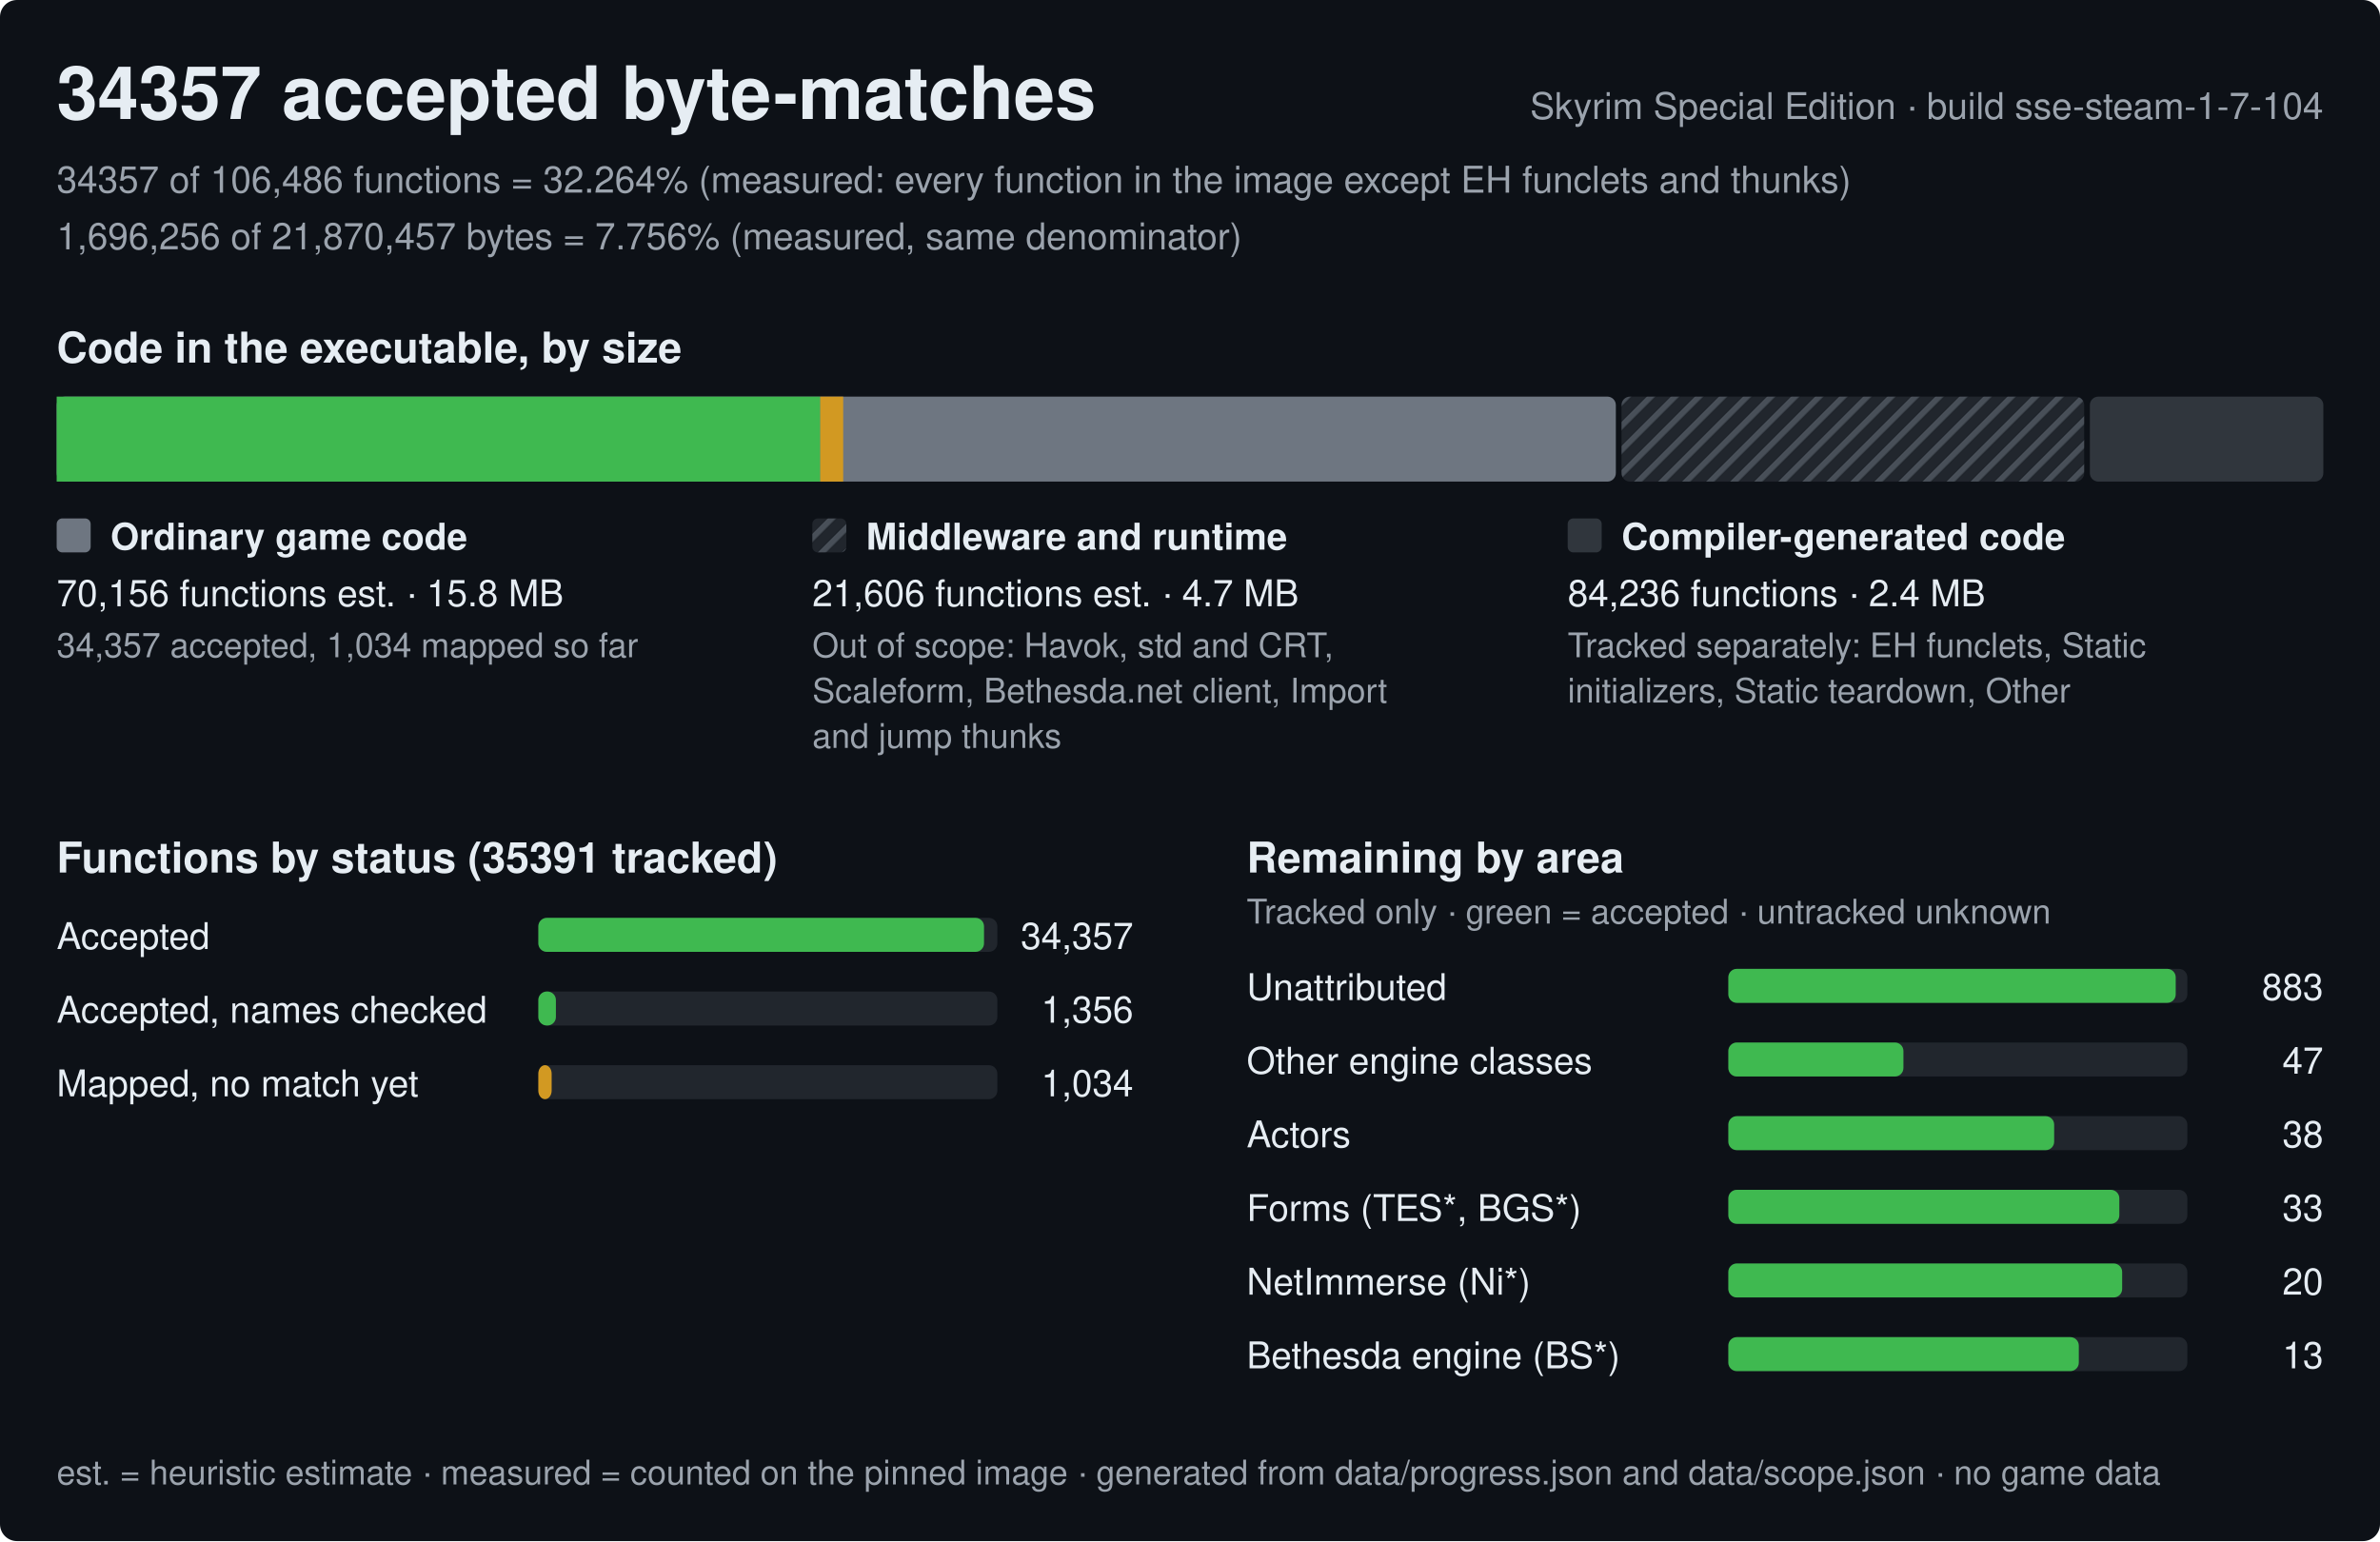
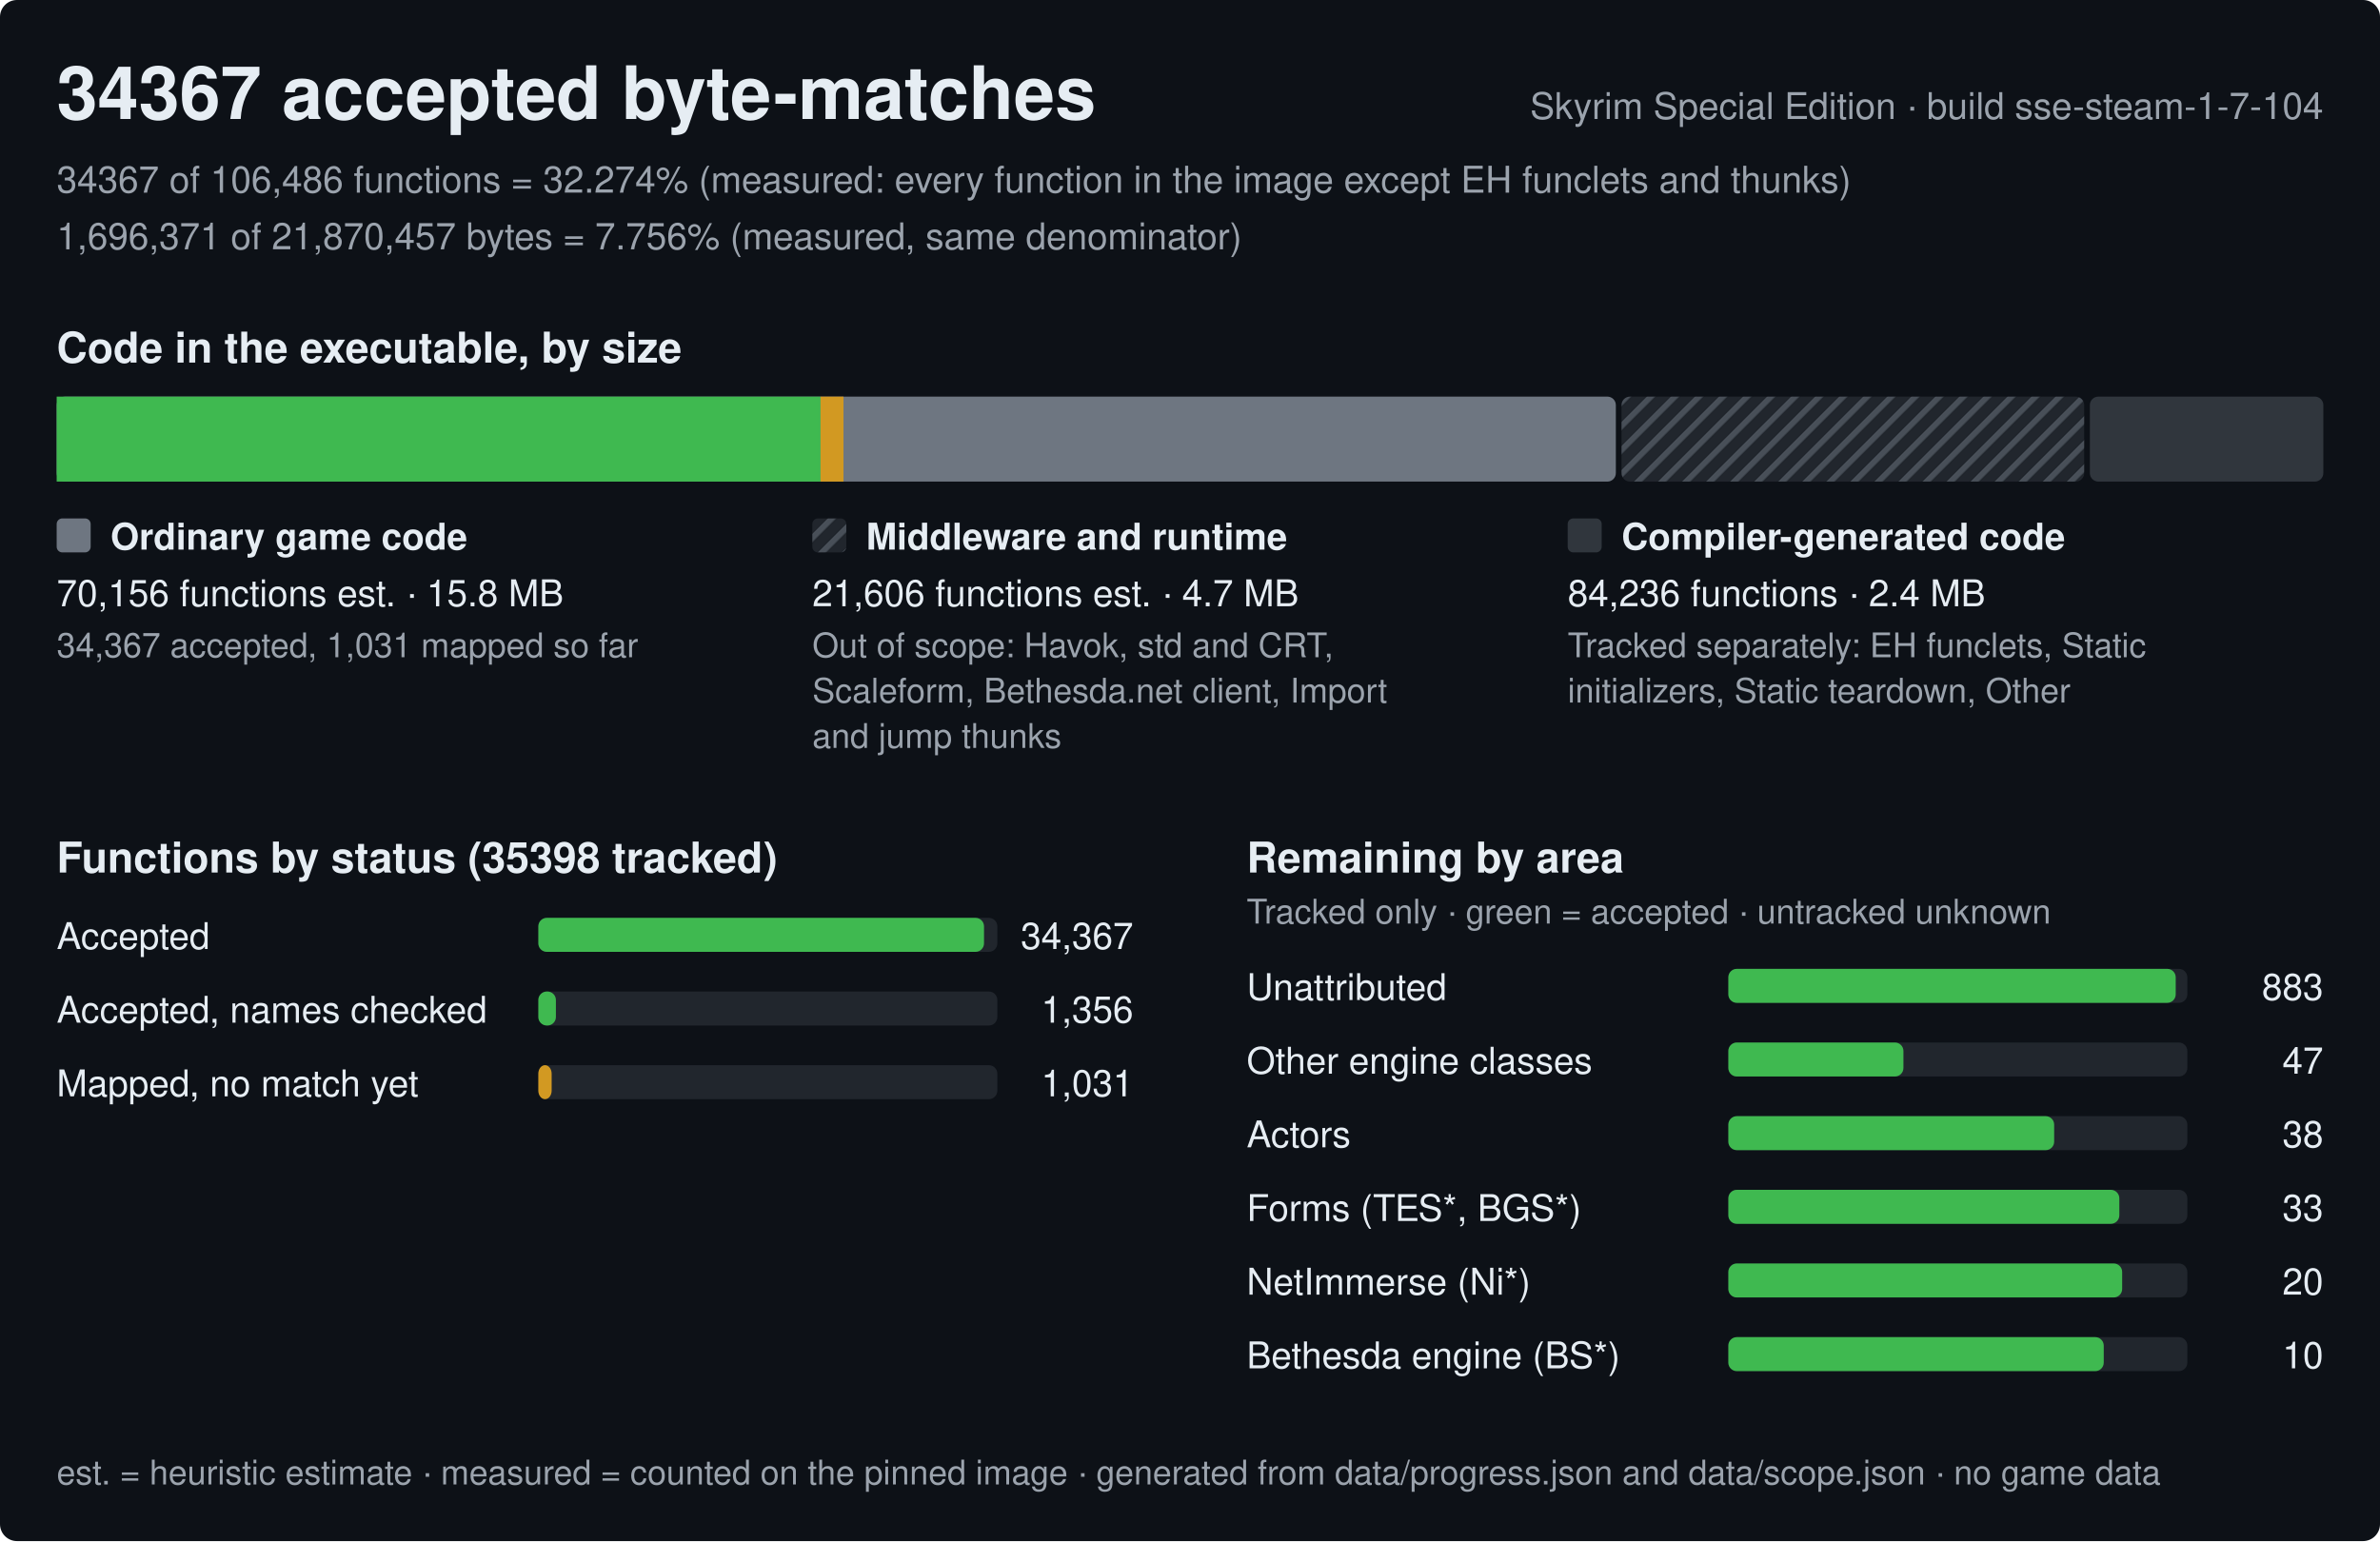
<svg xmlns="http://www.w3.org/2000/svg" width="840" height="544" viewBox="0 0 840 544" role="img" aria-label="Progress of the Skyrim Special Edition byte-matching reconstruction, build sse-steam-1-7-104">
  <style>text{font-family:-apple-system,BlinkMacSystemFont,'Segoe UI',Helvetica,Arial,sans-serif;fill:#e6edf3;white-space:pre}.h{font-size:26px;font-weight:600}.st{font-size:15px;font-weight:600}.lb{font-size:13px;font-weight:600}.bl{font-size:12px;font-weight:600;stroke:#0d1117;stroke-width:3px;paint-order:stroke;stroke-linejoin:round}.rl{font-size:13px}.fn{font-size:12px;fill:#9ba3ad}.mu{fill:#9ba3ad}</style>
  <defs>
    <pattern id="hx" width="6" height="6" patternUnits="userSpaceOnUse" patternTransform="rotate(45)">
      <rect width="6" height="6" fill="#21262d" />
      <rect width="2" height="6" fill="#484f58" />
    </pattern>
  </defs>
  <rect width="840" height="544" rx="6" fill="#0d1117" />
-   <text x="20" y="42" class="h">34357 accepted byte-matches</text>
+   <text x="20" y="42" class="h">34367 accepted byte-matches</text>
  <text x="820" y="42" class="rl mu" text-anchor="end">Skyrim Special Edition · build sse-steam-1-7-104</text>
-   <text x="20" y="68" class="rl mu">34357 of 106,486 functions = 32.264% (measured: every function in the image except EH funclets and thunks)</text>
-   <text x="20" y="88" class="rl mu">1,696,256 of 21,870,457 bytes = 7.756% (measured, same denominator)</text>
+   <text x="20" y="68" class="rl mu">34367 of 106,486 functions = 32.274% (measured: every function in the image except EH funclets and thunks)</text>
+   <text x="20" y="88" class="rl mu">1,696,371 of 21,870,457 bytes = 7.756% (measured, same denominator)</text>
  <text x="20" y="128" class="st">Code in the executable, by size</text>
  <rect x="20" y="140" width="550.3" height="30" rx="3" fill="#6e7681" />
-   <rect x="20" y="140" width="269.5" height="30" fill="#3fb950" />
-   <rect x="289.5" y="140" width="8.1" height="30" fill="#d29922" />
+   <rect x="20" y="140" width="269.6" height="30" fill="#3fb950" />
+   <rect x="289.6" y="140" width="8.1" height="30" fill="#d29922" />
  <rect x="572.3" y="140" width="163.3" height="30" rx="3" fill="url(#hx)" />
  <rect x="737.6" y="140" width="82.4" height="30" rx="3" fill="#30363d" />
  <rect x="20" y="183" width="12" height="12" rx="2" fill="#6e7681" />
  <text x="39" y="194" class="lb">Ordinary game code</text>
  <text x="20" y="214" class="rl">70,156 functions est. · 15.8 MB</text>
-   <text x="20" y="232" class="fn">34,357 accepted, 1,034 mapped so far</text>
+   <text x="20" y="232" class="fn">34,367 accepted, 1,031 mapped so far</text>
  <rect x="286.7" y="183" width="12" height="12" rx="2" fill="url(#hx)" />
  <text x="305.7" y="194" class="lb">Middleware and runtime</text>
  <text x="286.7" y="214" class="rl">21,606 functions est. · 4.7 MB</text>
  <text x="286.7" y="232" class="fn">Out of scope: Havok, std and CRT,</text>
  <text x="286.7" y="248" class="fn">Scaleform, Bethesda.net client, Import</text>
  <text x="286.7" y="264" class="fn">and jump thunks</text>
  <rect x="553.3" y="183" width="12" height="12" rx="2" fill="#30363d" />
  <text x="572.3" y="194" class="lb">Compiler-generated code</text>
  <text x="553.3" y="214" class="rl">84,236 functions · 2.4 MB</text>
  <text x="553.3" y="232" class="fn">Tracked separately: EH funclets, Static</text>
  <text x="553.3" y="248" class="fn">initializers, Static teardown, Other</text>
-   <text x="20" y="308" class="st">Functions by status (35391 tracked)</text>
+   <text x="20" y="308" class="st">Functions by status (35398 tracked)</text>
  <text x="20" y="335" class="rl">Accepted</text>
  <rect x="190" y="324" width="162.0" height="12" rx="3" fill="#21262d" />
  <rect x="190" y="324" width="157.3" height="12" rx="3" fill="#3fb950" />
-   <text x="400.0" y="335" class="rl" text-anchor="end">34,357</text>
+   <text x="400.0" y="335" class="rl" text-anchor="end">34,367</text>
  <text x="20" y="361" class="rl">Accepted, names checked</text>
  <rect x="190" y="350" width="162.0" height="12" rx="3" fill="#21262d" />
  <rect x="190" y="350" width="6.2" height="12" rx="3" fill="#3fb950" />
  <text x="400.0" y="361" class="rl" text-anchor="end">1,356</text>
  <text x="20" y="387" class="rl">Mapped, no match yet</text>
  <rect x="190" y="376" width="162.0" height="12" rx="3" fill="#21262d" />
  <rect x="190" y="376" width="4.7" height="12" rx="3" fill="#d29922" />
-   <text x="400.0" y="387" class="rl" text-anchor="end">1,034</text>
+   <text x="400.0" y="387" class="rl" text-anchor="end">1,031</text>
  <text x="440.0" y="308" class="st">Remaining by area</text>
  <text x="440.0" y="326" class="fn">Tracked only · green = accepted · untracked unknown</text>
  <text x="440.0" y="353" class="rl">Unattributed</text>
  <rect x="610.0" y="342" width="162.0" height="12" rx="3" fill="#21262d" />
  <rect x="610.0" y="342" width="157.9" height="12" rx="3" fill="#3fb950" />
  <text x="820.0" y="353" class="rl" text-anchor="end">883</text>
  <text x="440.0" y="379" class="rl">Other engine classes</text>
  <rect x="610.0" y="368" width="162.0" height="12" rx="3" fill="#21262d" />
  <rect x="610.0" y="368" width="61.8" height="12" rx="3" fill="#3fb950" />
  <text x="820.0" y="379" class="rl" text-anchor="end">47</text>
  <text x="440.0" y="405" class="rl">Actors</text>
  <rect x="610.0" y="394" width="162.0" height="12" rx="3" fill="#21262d" />
  <rect x="610.0" y="394" width="115" height="12" rx="3" fill="#3fb950" />
  <text x="820.0" y="405" class="rl" text-anchor="end">38</text>
  <text x="440.0" y="431" class="rl">Forms (TES*, BGS*)</text>
  <rect x="610.0" y="420" width="162.0" height="12" rx="3" fill="#21262d" />
  <rect x="610.0" y="420" width="138" height="12" rx="3" fill="#3fb950" />
  <text x="820.0" y="431" class="rl" text-anchor="end">33</text>
  <text x="440.0" y="457" class="rl">NetImmerse (Ni*)</text>
  <rect x="610.0" y="446" width="162.0" height="12" rx="3" fill="#21262d" />
  <rect x="610.0" y="446" width="139" height="12" rx="3" fill="#3fb950" />
  <text x="820.0" y="457" class="rl" text-anchor="end">20</text>
  <text x="440.0" y="483" class="rl">Bethesda engine (BS*)</text>
  <rect x="610.0" y="472" width="162.0" height="12" rx="3" fill="#21262d" />
-   <rect x="610.0" y="472" width="123.7" height="12" rx="3" fill="#3fb950" />
-   <text x="820.0" y="483" class="rl" text-anchor="end">13</text>
+   <rect x="610.0" y="472" width="132.5" height="12" rx="3" fill="#3fb950" />
+   <text x="820.0" y="483" class="rl" text-anchor="end">10</text>
  <text x="20" y="524" class="fn">est. = heuristic estimate · measured = counted on the pinned image · generated from data/progress.json and data/scope.json · no game data</text>
</svg>
